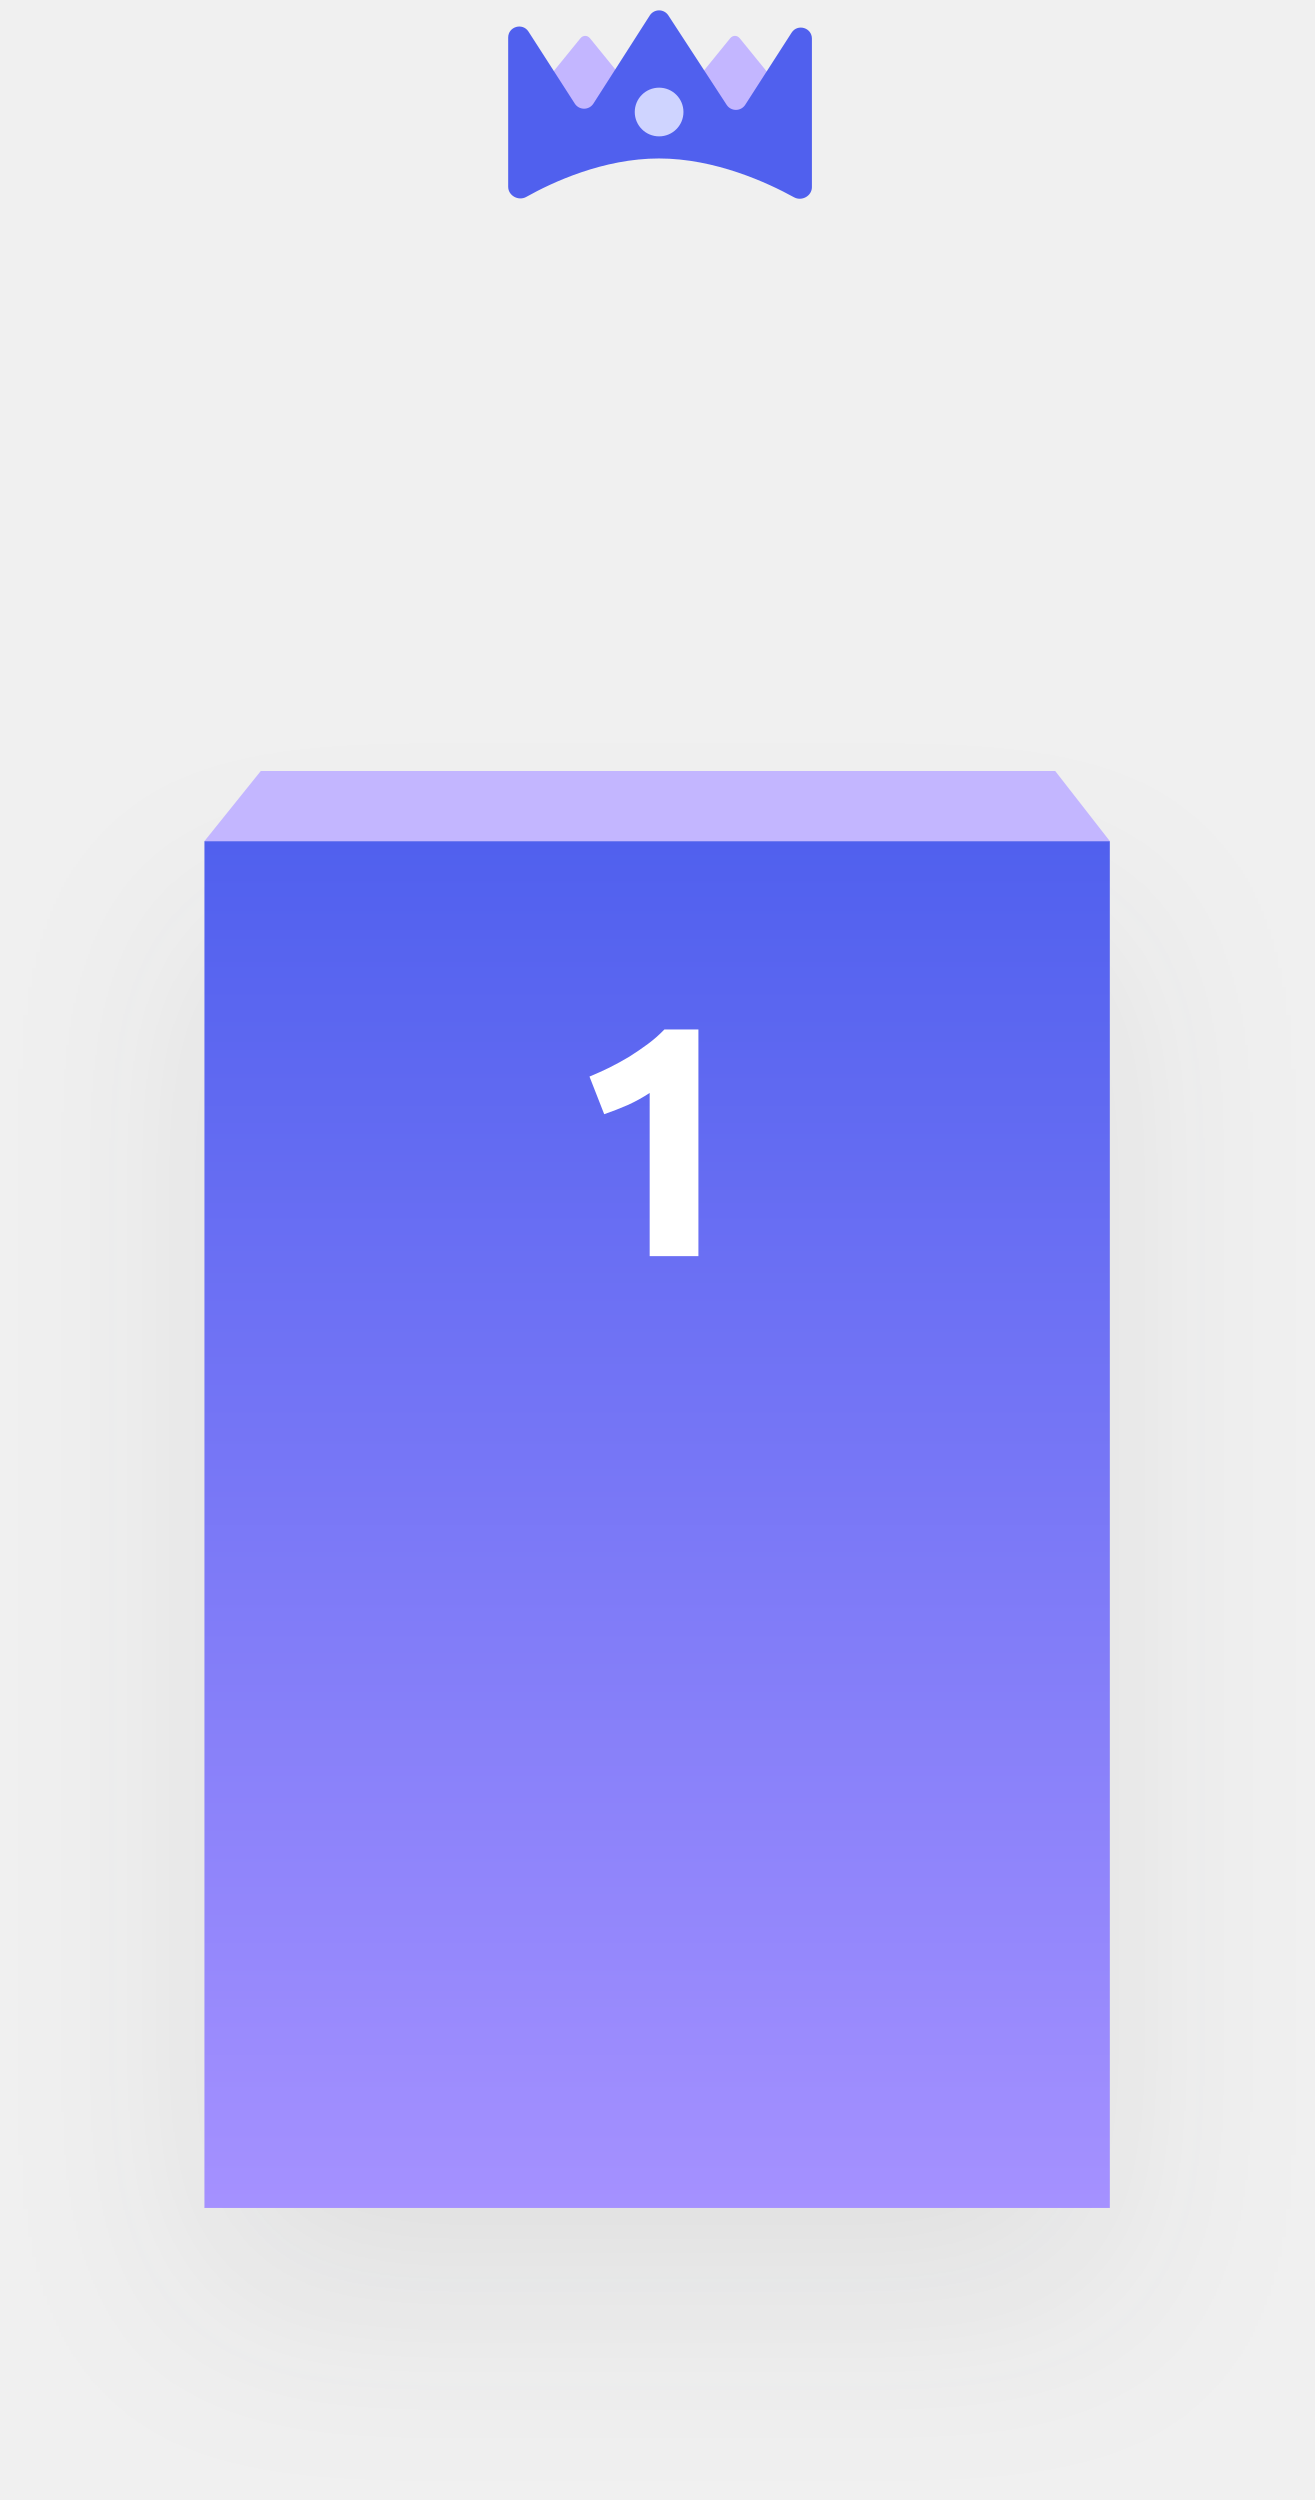
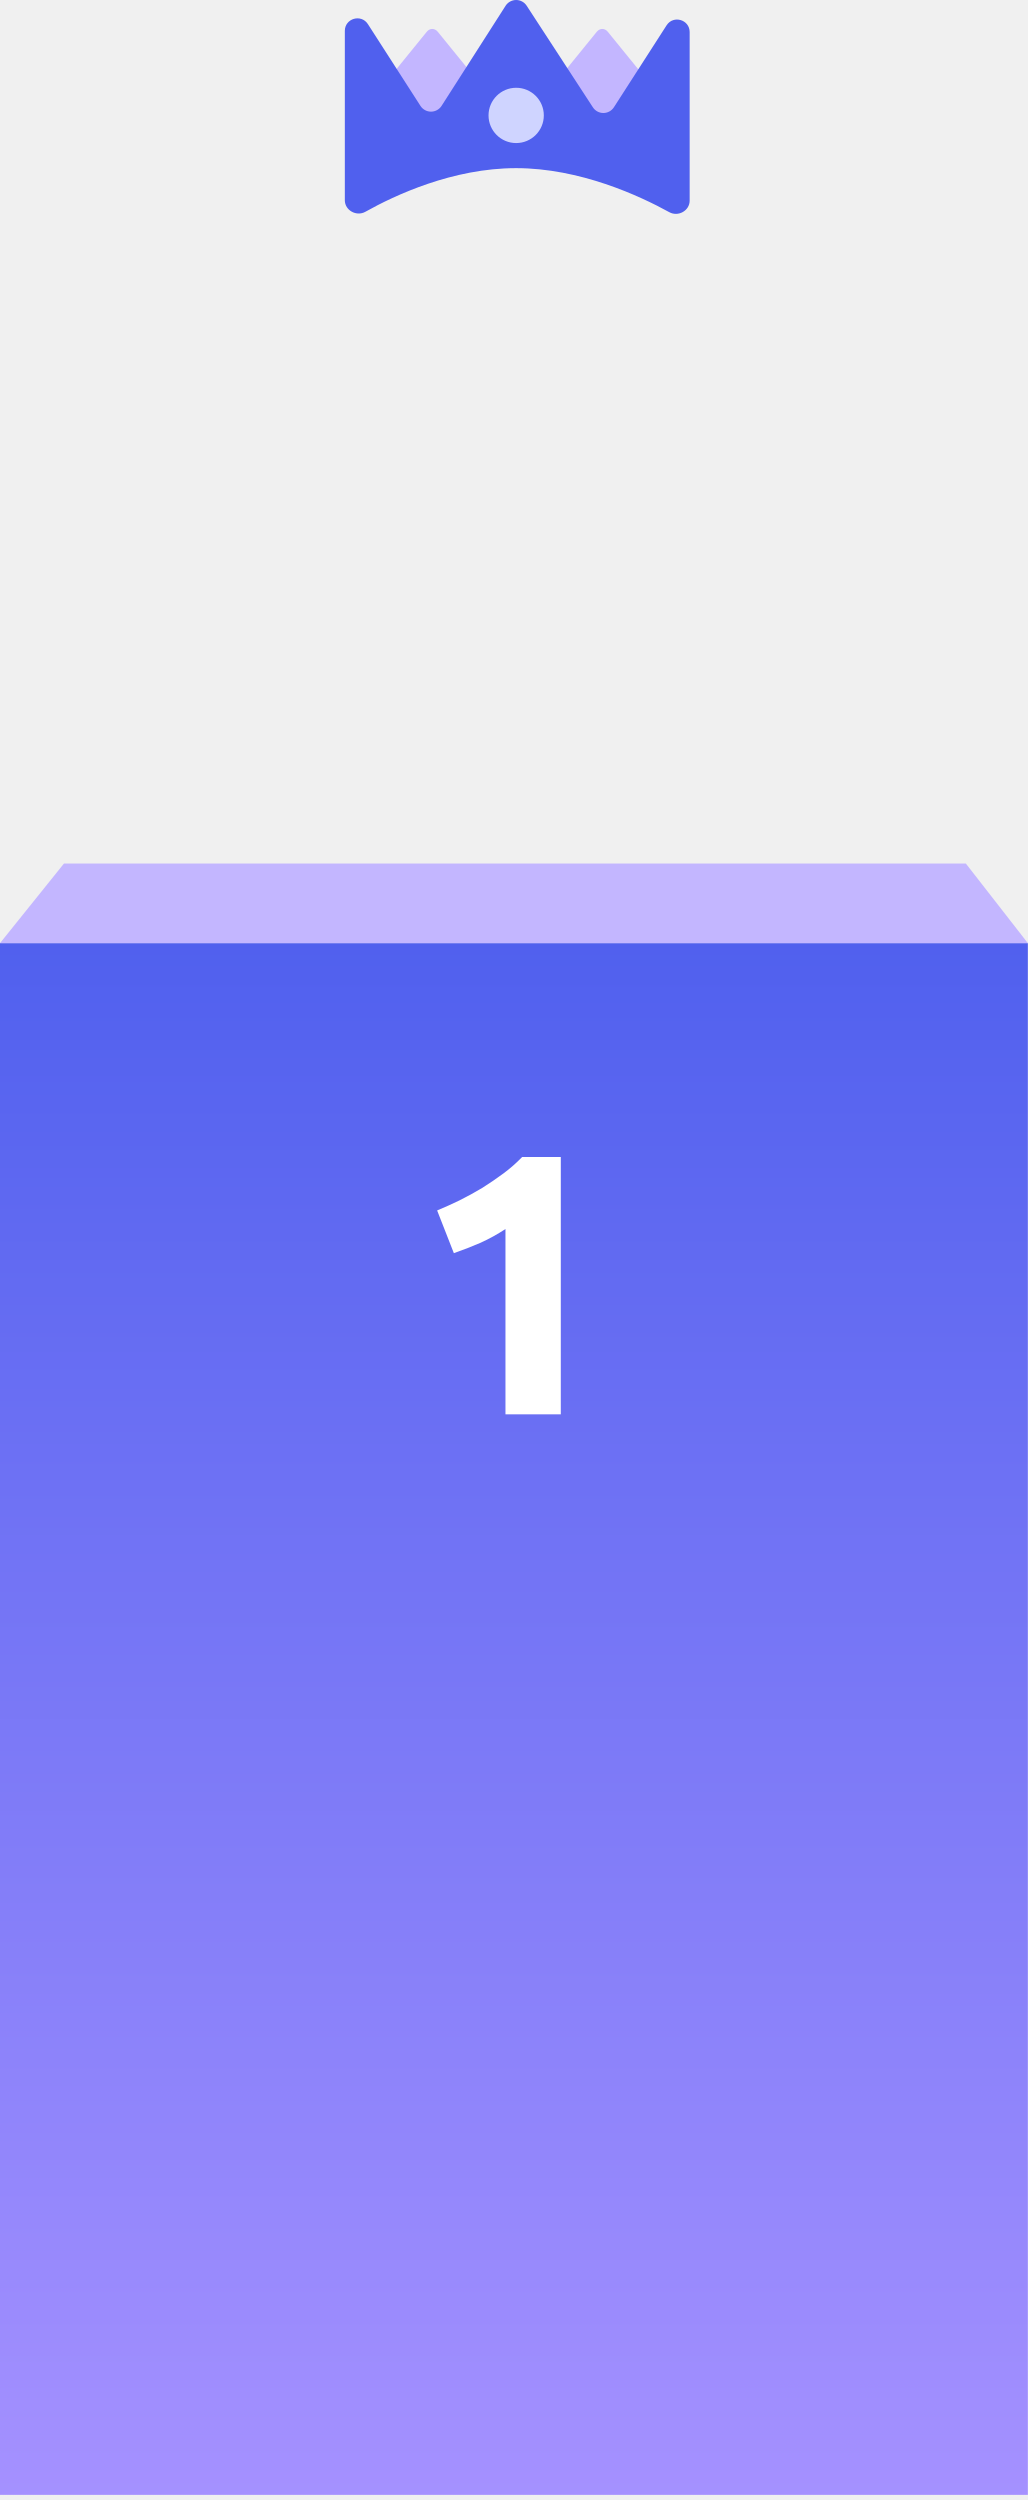
- <svg xmlns="http://www.w3.org/2000/svg" width="225" height="428" viewBox="0 0 225 428" fill="none">
-   <g filter="url(#filter0_d_26137_144856)">
-     <path d="M35 144h155v234H35V144Z" fill="url(#paint0_linear_26137_144856)" />
+ <svg xmlns="http://www.w3.org/2000/svg" width="100%" height="100%" viewBox="0 0 155 377" version="1.1" xml:space="preserve" style="fill-rule:evenodd;clip-rule:evenodd;stroke-linejoin:round;stroke-miterlimit:2;">
+   <g>
+     <rect x="0" y="142.226" width="155" height="234" style="fill:url(#_Linear1);fill-rule:nonzero;" />
  </g>
-   <path d="M100.92 184.31a63.033 63.033 0 0 0 3.36-1.512 51.348 51.348 0 0 0 3.472-1.904 52.713 52.713 0 0 0 3.192-2.184 22.725 22.725 0 0 0 2.8-2.464h5.824v38.808h-8.344V187.11a27.222 27.222 0 0 1-3.752 2.072 55.214 55.214 0 0 1-4.032 1.568l-2.52-6.44Z" fill="white" />
-   <path d="M44.641 132 35 144h155l-9.347-12H44.641ZM99.36 6.561c.456-.561 1.196-.561 1.653 0l5.872 7.228c.457.562.457 1.473 0 2.035l-5.872 7.228c-.457.562-1.197.562-1.653 0l-5.873-7.228c-.457-.562-.457-1.473 0-2.035l5.873-7.228Zm25.638 0c.457-.561 1.197-.561 1.654 0l5.872 7.228c.457.562.457 1.473 0 2.035l-5.872 7.228c-.457.562-1.197.562-1.653 0l-5.873-7.228c-.457-.562-.457-1.473 0-2.035l5.872-7.228Z" fill="#C3B6FF" />
-   <path d="M139 6.615v25.418c0 1.518-1.731 2.475-3.061 1.742-4.523-2.493-13.5-6.645-23.12-6.645-9.538 0-18.27 4.083-22.723 6.582-1.335.749-3.096-.21-3.096-1.74V6.434c0-1.886 2.46-2.608 3.48-1.021l7.926 12.33a1.89 1.89 0 0 0 3.182-.003l9.654-15.094a1.89 1.89 0 0 1 3.176-.014l9.988 15.325a1.89 1.89 0 0 0 3.173-.01l7.942-12.354C136.54 4.007 139 4.73 139 6.615Z" fill="#5060EE" />
-   <circle cx="112.839" cy="19.178" r="4.169" fill="#CFD4FF" />
+   <path d="M65.92,182.536c1.134,-0.471 2.255,-0.975 3.36,-1.512c1.181,-0.59 2.34,-1.225 3.472,-1.904c1.09,-0.689 2.155,-1.417 3.192,-2.184c0.999,-0.743 1.936,-1.567 2.8,-2.464l5.824,0l0,38.808l-8.344,0l0,-27.944c-1.194,0.788 -2.449,1.481 -3.752,2.072c-1.323,0.575 -2.668,1.098 -4.032,1.568l-2.52,-6.44Z" style="fill:#fff;fill-rule:nonzero;" />
+   <path d="M9.641,130.226l-9.641,12l155,0l-9.347,-12l-136.012,0Zm54.719,-125.439c0.456,-0.561 1.196,-0.561 1.653,0l5.872,7.228c0.457,0.562 0.457,1.473 0,2.035l-5.872,7.228c-0.457,0.562 -1.197,0.562 -1.653,0l-5.873,-7.228c-0.457,-0.562 -0.457,-1.473 0,-2.035l5.873,-7.228Zm25.638,0c0.457,-0.561 1.197,-0.561 1.654,0l5.872,7.228c0.457,0.562 0.457,1.473 0,2.035l-5.872,7.228c-0.457,0.562 -1.197,0.562 -1.653,0l-5.873,-7.228c-0.457,-0.562 -0.457,-1.473 0,-2.035l5.872,-7.228Z" style="fill:#c3b6ff;fill-rule:nonzero;" />
+   <path d="M104,4.841l0,25.418c0,1.518 -1.731,2.475 -3.061,1.742c-4.523,-2.493 -13.5,-6.645 -23.12,-6.645c-9.538,0 -18.27,4.083 -22.723,6.582c-1.335,0.749 -3.096,-0.21 -3.096,-1.74l0,-25.538c0,-1.886 2.46,-2.608 3.48,-1.021l7.926,12.33c0.347,0.541 0.947,0.868 1.59,0.868c0.644,0 1.245,-0.329 1.592,-0.871l9.654,-15.094c0.347,-0.543 0.948,-0.872 1.593,-0.872c0.638,0 1.235,0.323 1.583,0.858l9.988,15.325c0.349,0.535 0.945,0.858 1.583,0.858c0.643,-0 1.243,-0.328 1.59,-0.868l7.942,-12.354c1.019,-1.586 3.479,-0.863 3.479,1.022Z" style="fill:#5060ee;fill-rule:nonzero;" />
+   <circle cx="77.839" cy="17.405" r="4.169" style="fill:#cfd4ff;" />
  <defs>
-     <filter id="filter0_d_26137_144856" x="0" y="124" width="225" height="304" filterUnits="userSpaceOnUse" color-interpolation-filters="sRGB">
-       <feFlood flood-opacity="0" result="BackgroundImageFix" />
-       <feColorMatrix in="SourceAlpha" type="matrix" values="0 0 0 0 0 0 0 0 0 0 0 0 0 0 0 0 0 0 127 0" result="hardAlpha" />
-       <feOffset dy="15" />
-       <feGaussianBlur stdDeviation="17.5" />
-       <feColorMatrix type="matrix" values="0 0 0 0 0.129 0 0 0 0 0.133 0 0 0 0 0.145 0 0 0 0.08 0" />
-       <feBlend mode="normal" in2="BackgroundImageFix" result="effect1_dropShadow_26137_144856" />
-       <feBlend mode="normal" in="SourceGraphic" in2="effect1_dropShadow_26137_144856" result="shape" />
-     </filter>
-     <linearGradient id="paint0_linear_26137_144856" x1="112.5" y1="144" x2="112.5" y2="378" gradientUnits="userSpaceOnUse">
-       <stop stop-color="#5060EE" />
-       <stop offset="1" stop-color="#A591FF" />
+     <linearGradient id="_Linear1" x1="0" y1="0" x2="1" y2="0" gradientUnits="userSpaceOnUse" gradientTransform="matrix(1.43284e-14,234,-234,1.43284e-14,77.5,142.226)">
+       <stop offset="0" style="stop-color:#5060ee;stop-opacity:1" />
+       <stop offset="1" style="stop-color:#a591ff;stop-opacity:1" />
    </linearGradient>
  </defs>
</svg>
